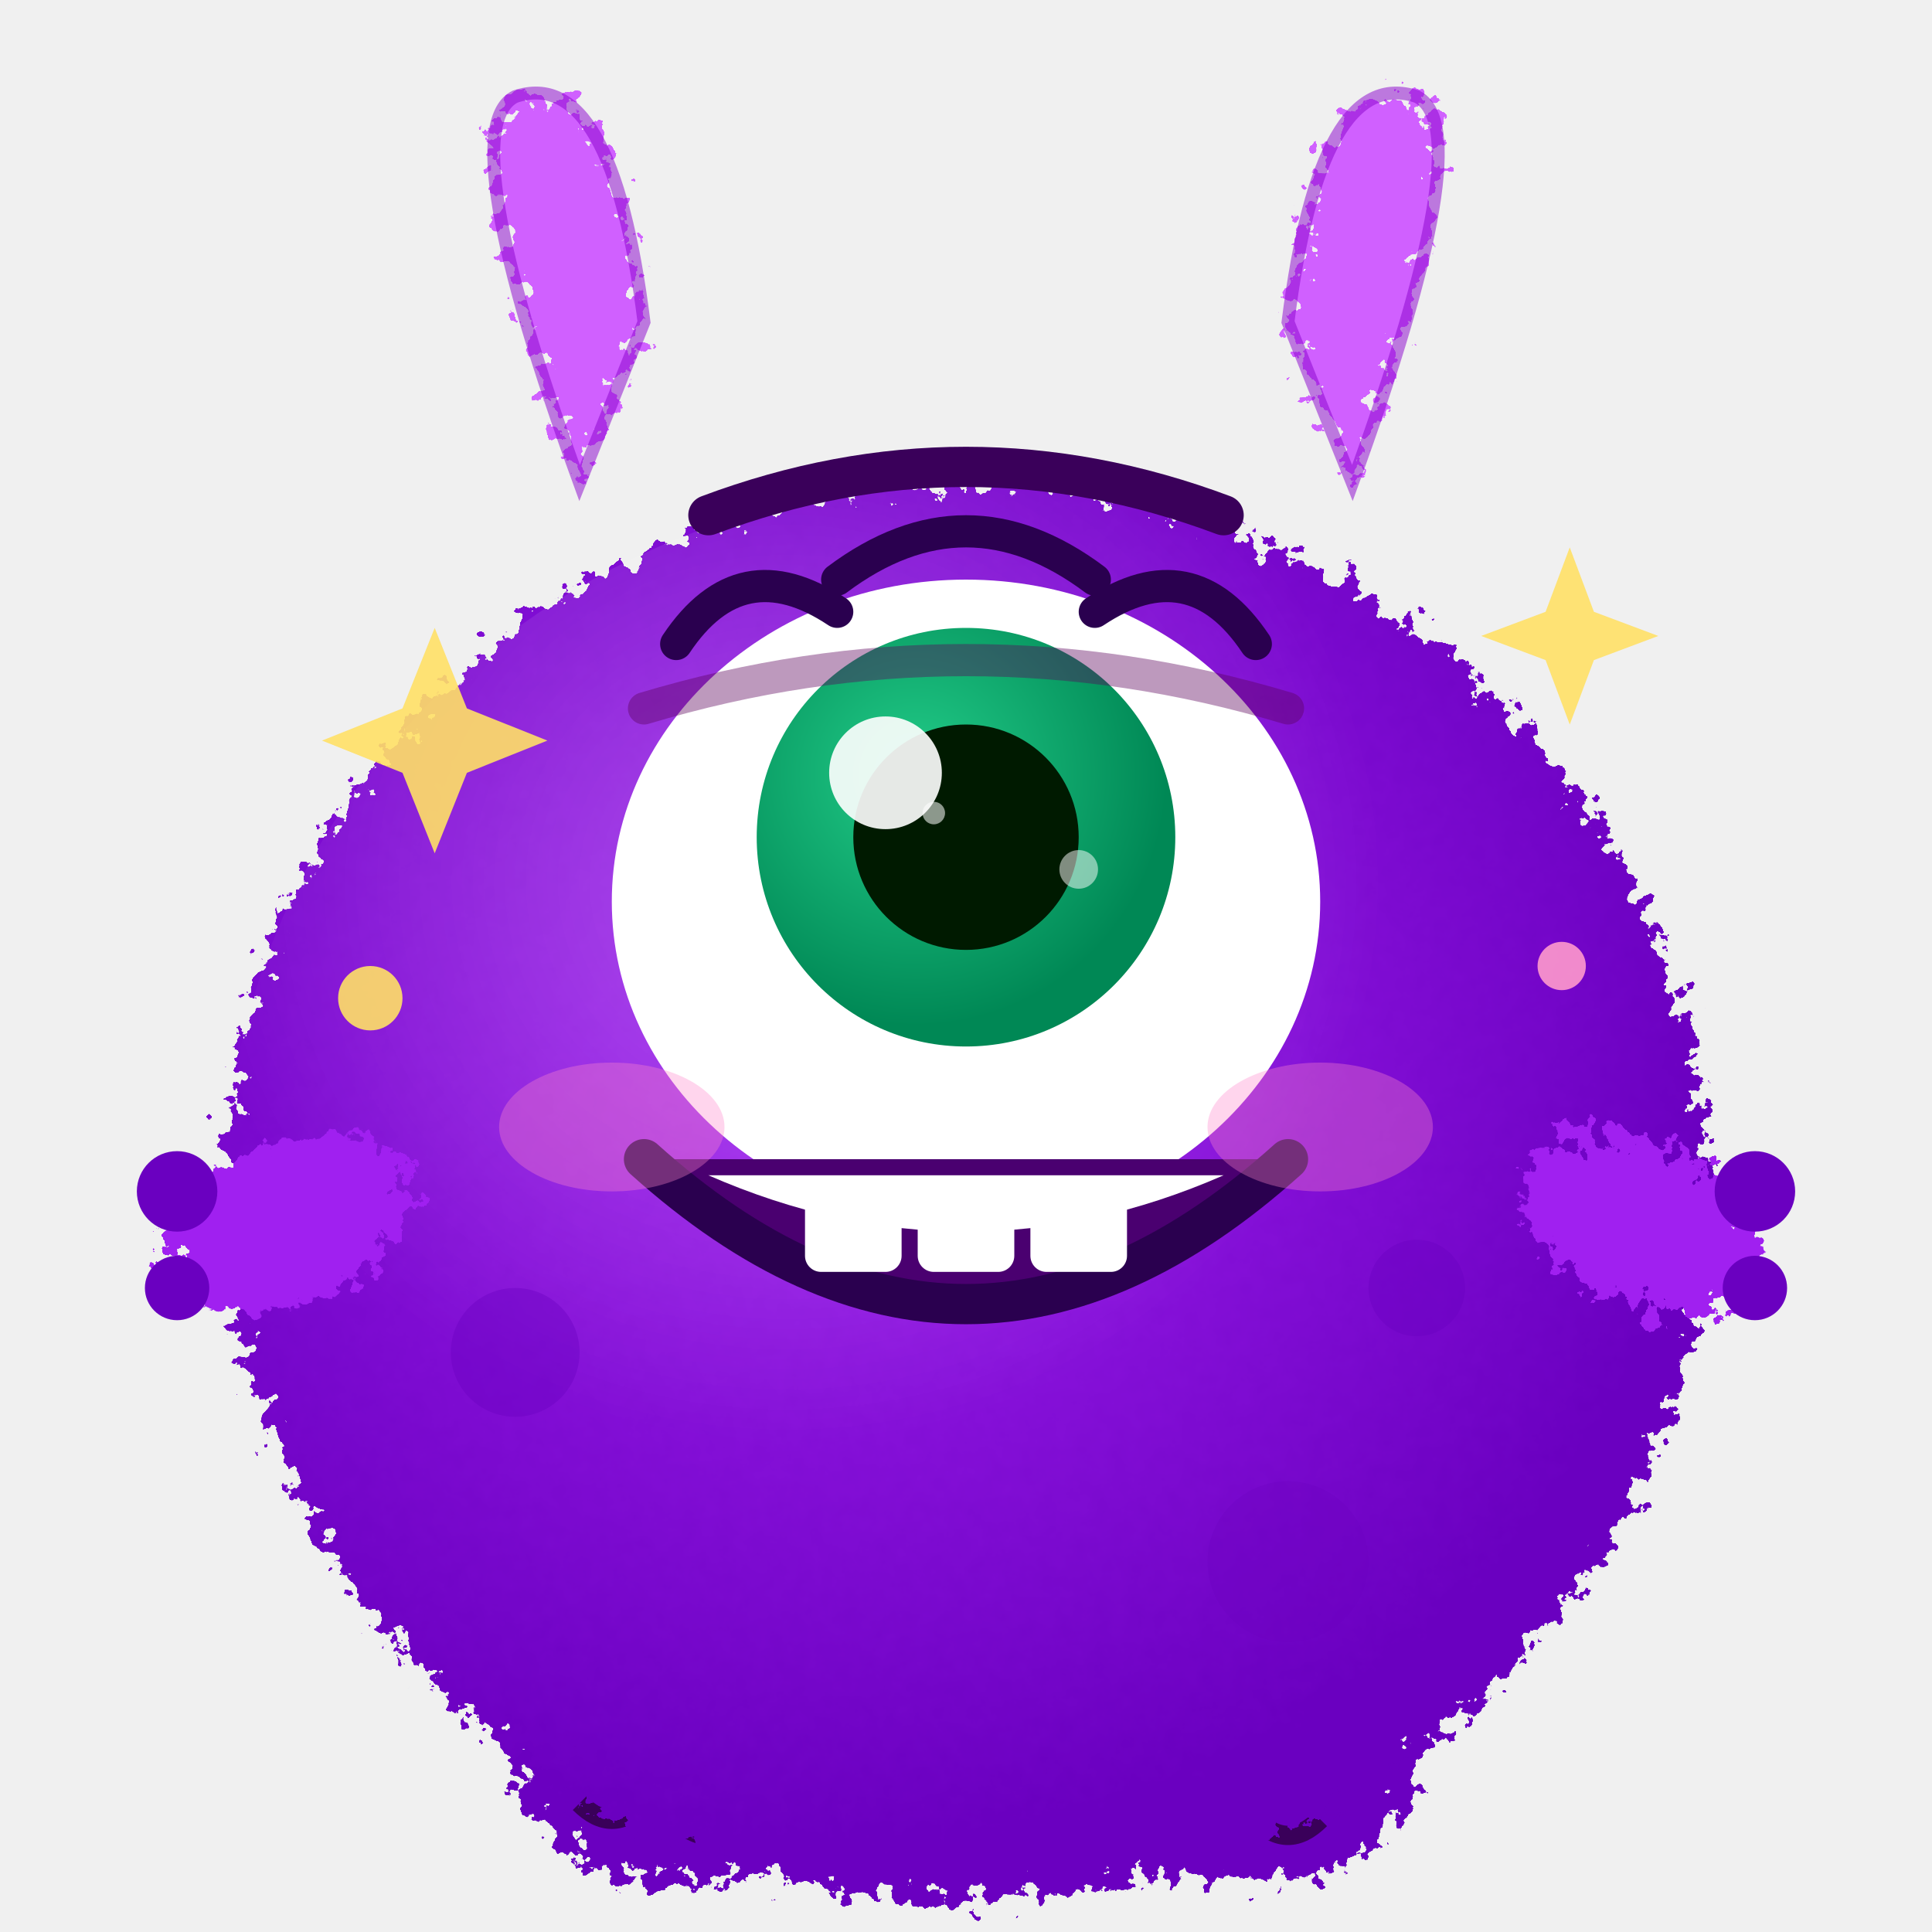
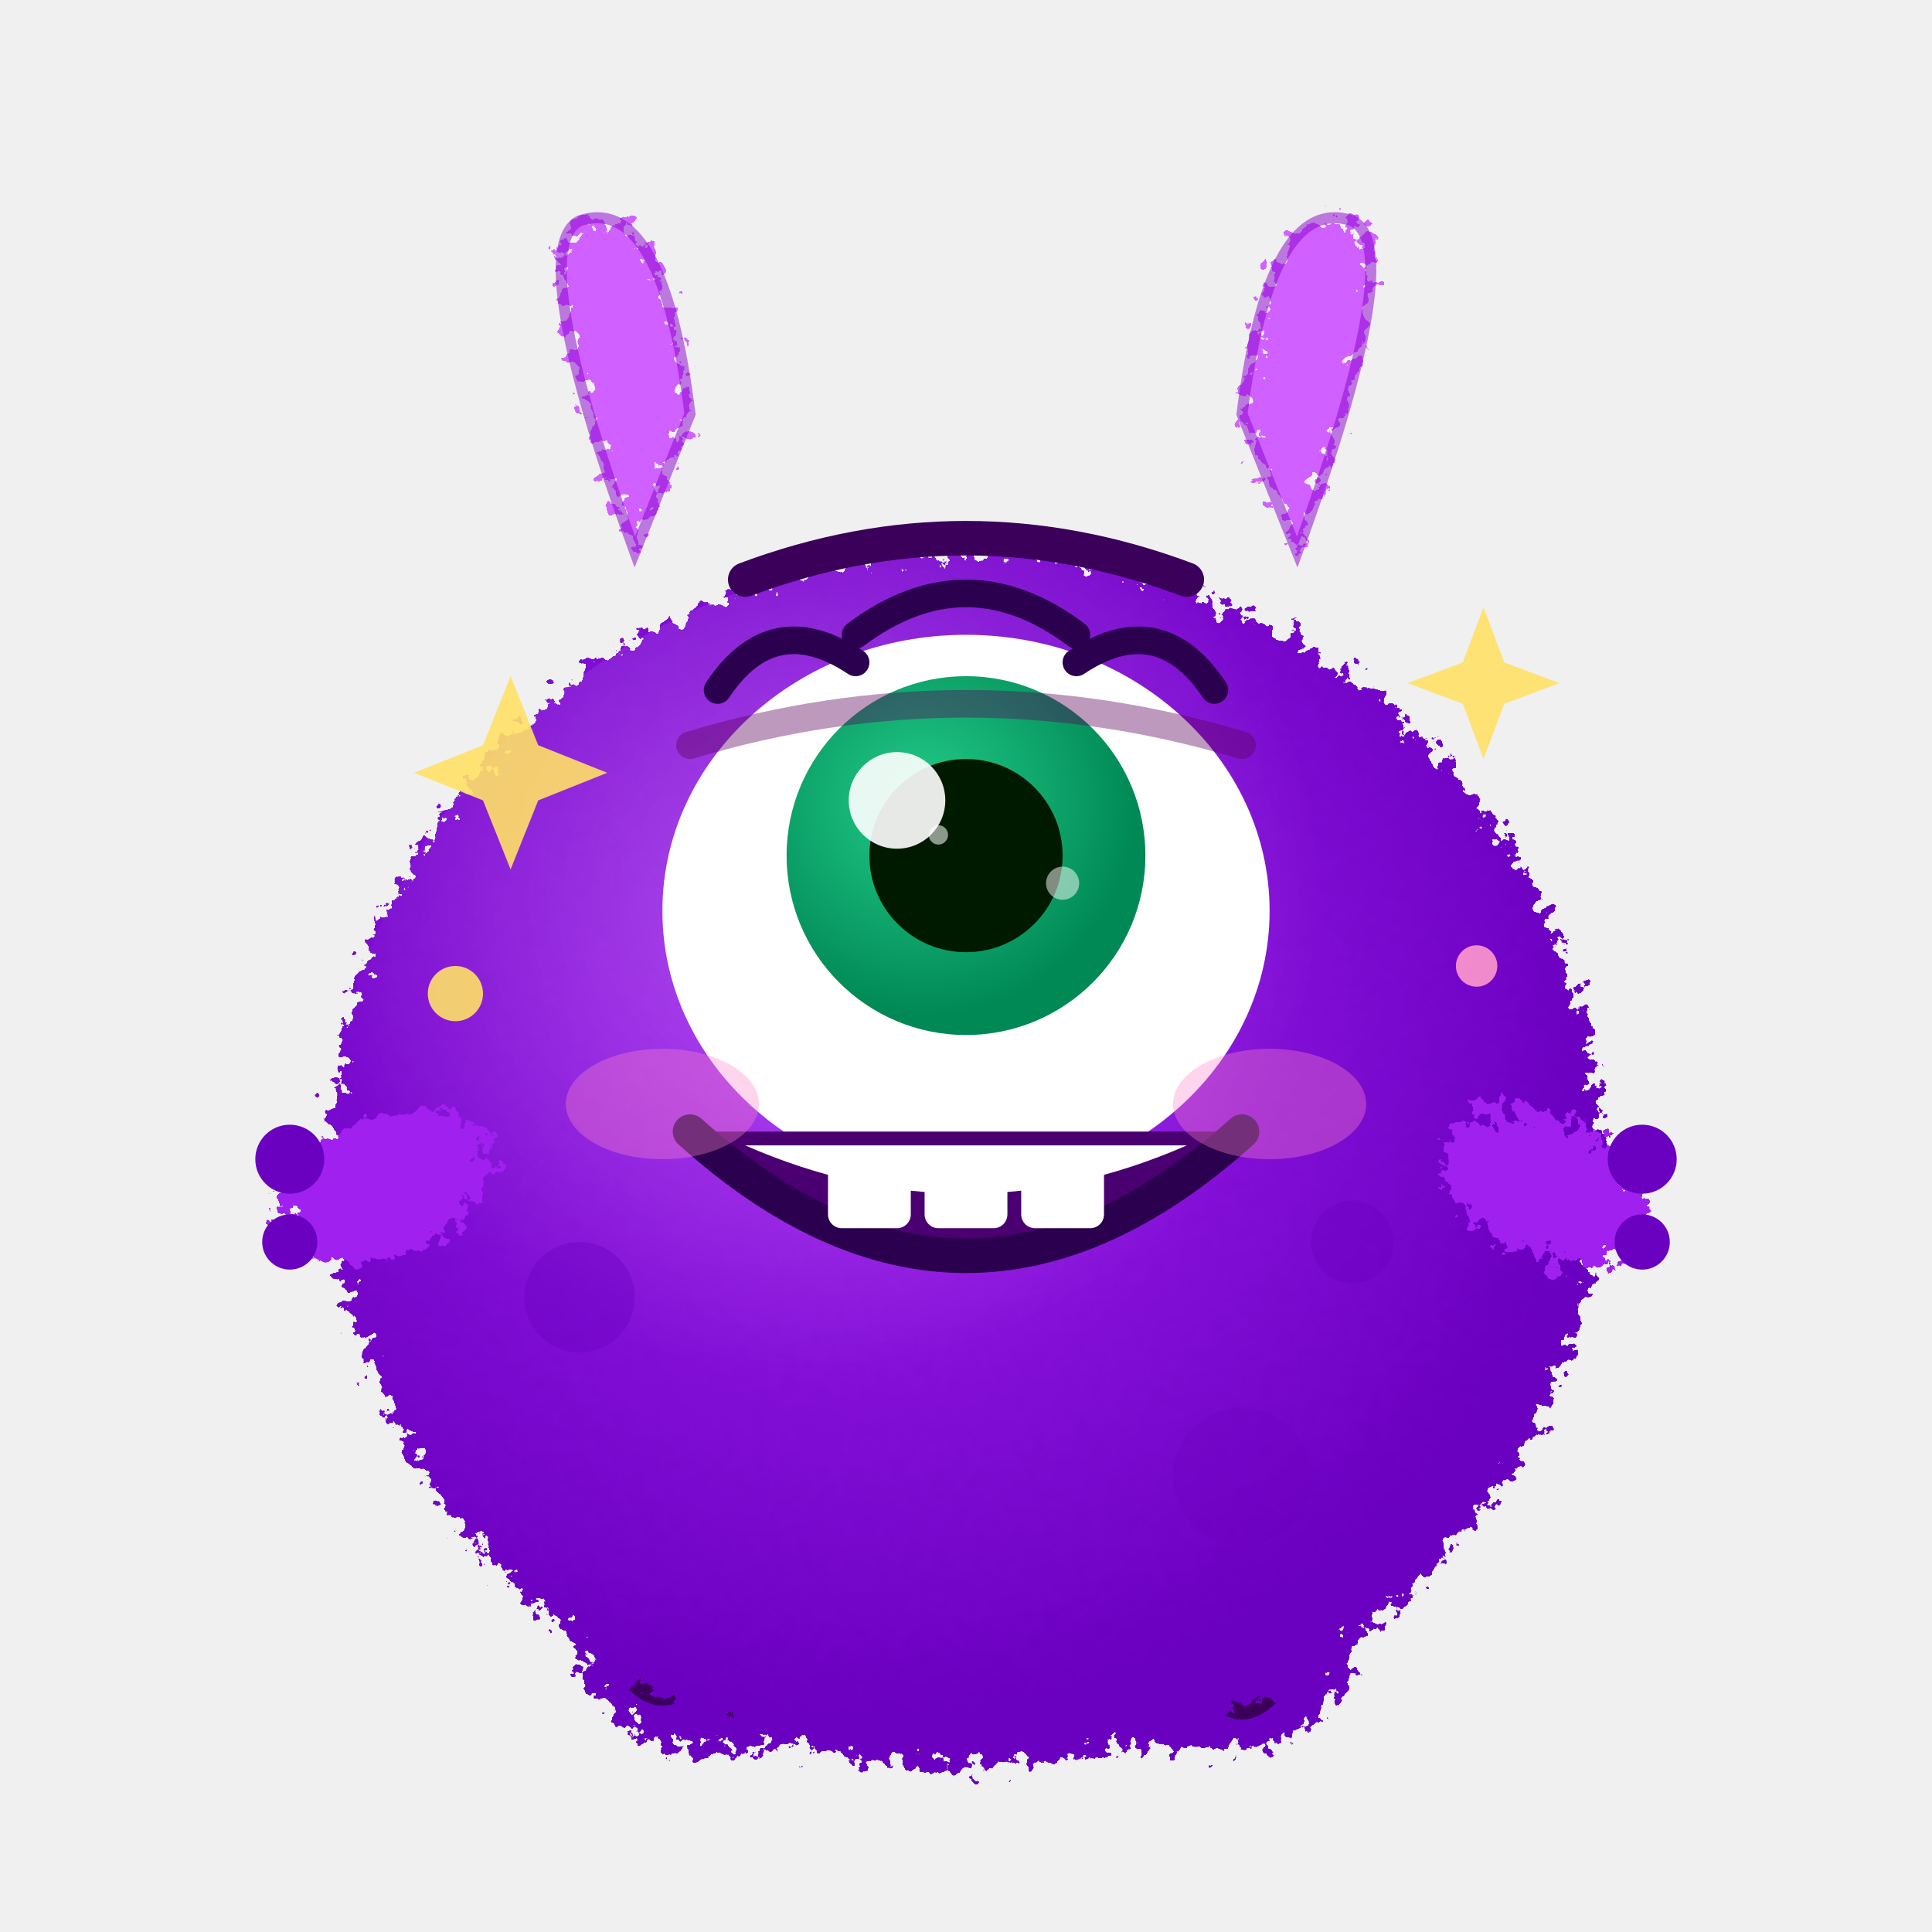
- <svg xmlns="http://www.w3.org/2000/svg" viewBox="0 0 120 120" width="120" height="120">
+ <svg xmlns="http://www.w3.org/2000/svg" viewBox="-10 -10 140 140" width="140" height="140">
  <g transform="translate(0,2)">
    <defs>
      <filter id="fuzz" x="-10%" y="-10%" width="120%" height="120%">
        <feTurbulence type="fractalNoise" baseFrequency="0.9" numOctaves="4" seed="42" result="noise" />
        <feDisplacementMap in="SourceGraphic" in2="noise" scale="4" xChannelSelector="R" yChannelSelector="G" />
      </filter>
      <radialGradient id="body-grad" cx="42%" cy="38%" r="58%">
        <stop offset="0%" stop-color="#a020f0" />
        <stop offset="100%" stop-color="#6a00c0" />
      </radialGradient>
      <radialGradient id="eye-iris" cx="38%" cy="35%" r="60%">
        <stop offset="0%" stop-color="#22cc88" />
        <stop offset="100%" stop-color="#008855" />
      </radialGradient>
      <radialGradient id="sheen" cx="38%" cy="28%" r="40%">
        <stop offset="0%" stop-color="white" stop-opacity="0.22" />
        <stop offset="100%" stop-color="white" stop-opacity="0" />
      </radialGradient>
    </defs>
    <ellipse cx="42" cy="107" rx="10" ry="8" fill="#6a00c0" filter="url(#fuzz)" />
    <ellipse cx="78" cy="107" rx="10" ry="8" fill="#6a00c0" filter="url(#fuzz)" />
    <path d="M 36 110 Q 38 112 40 110" fill="none" stroke="#3a005a" stroke-width="1.2" />
    <path d="M 42 111 Q 44 113 46 111" fill="none" stroke="#3a005a" stroke-width="1.2" />
    <path d="M 72 110 Q 74 112 76 110" fill="none" stroke="#3a005a" stroke-width="1.2" />
    <path d="M 78 111 Q 80 113 82 111" fill="none" stroke="#3a005a" stroke-width="1.2" />
    <path d="M 36 28 Q 28 6 32 4 Q 38 2 40 18 Z" fill="#d060ff" filter="url(#fuzz)" />
    <path d="M 84 28 Q 92 6 88 4 Q 82 2 80 18 Z" fill="#d060ff" filter="url(#fuzz)" />
    <path d="M 36 28 Q 28 6 32 4 Q 38 2 40 18 Z" fill="none" stroke="#8800cc" stroke-width="0.8" opacity="0.5" />
    <path d="M 84 28 Q 92 6 88 4 Q 82 2 80 18 Z" fill="none" stroke="#8800cc" stroke-width="0.8" opacity="0.5" />
    <ellipse cx="60" cy="72" rx="46" ry="44" fill="url(#body-grad)" filter="url(#fuzz)" />
    <ellipse cx="60" cy="72" rx="46" ry="44" fill="url(#sheen)" />
    <ellipse cx="18" cy="74" rx="8" ry="5" fill="#a020f0" transform="rotate(-25 18 74)" filter="url(#fuzz)" />
    <ellipse cx="102" cy="74" rx="8" ry="5" fill="#a020f0" transform="rotate(25 102 74)" filter="url(#fuzz)" />
    <circle cx="11" cy="72" r="2.5" fill="#6a00c0" />
    <circle cx="11" cy="78" r="2" fill="#6a00c0" />
    <circle cx="109" cy="72" r="2.5" fill="#6a00c0" />
    <circle cx="109" cy="78" r="2" fill="#6a00c0" />
    <ellipse cx="60" cy="54" rx="22" ry="20" fill="white" />
    <circle cx="60" cy="50" r="13" fill="url(#eye-iris)" />
    <circle cx="60" cy="50" r="7" fill="#001a00" />
    <circle cx="55" cy="46" r="3.5" fill="white" opacity="0.9" />
    <circle cx="58" cy="48.5" r="0.7" fill="white" opacity="0.55" />
    <circle cx="67" cy="52" r="1.2" fill="white" opacity="0.5" />
    <path d="M 42 38 Q 46 32 52 36" fill="none" stroke="#2a004f" stroke-width="2" stroke-linecap="round" />
    <path d="M 52 34 Q 60 28 68 34" fill="none" stroke="#2a004f" stroke-width="2" stroke-linecap="round" />
    <path d="M 68 36 Q 74 32 78 38" fill="none" stroke="#2a004f" stroke-width="2" stroke-linecap="round" />
    <path d="M 40 42 Q 60 36 80 42" fill="none" stroke="#5a005a" stroke-width="2" stroke-linecap="round" opacity="0.4" />
    <path d="M 44 30 Q 60 24 76 30" fill="none" stroke="#3a005a" stroke-width="2.5" stroke-linecap="round" />
    <circle cx="32" cy="82" r="4" fill="#6a00c0" opacity="0.4" />
    <circle cx="88" cy="78" r="3" fill="#6a00c0" opacity="0.4" />
    <circle cx="80" cy="95" r="5" fill="#6a00c0" opacity="0.3" />
    <g opacity="0.9">
      <path d="M 25 42 l2 -5 l2 5 l5 2 l-5 2 l-2 5 l-2 -5 l-5 -2 Z" fill="#ffe066" />
      <path d="M 96 36 l1.5 -4 l1.5 4 l4 1.5 l-4 1.5 l-1.5 4 l-1.5 -4 l-4 -1.5 Z" fill="#ffe066" />
      <circle cx="23" cy="60" r="2" fill="#ffe066" />
      <circle cx="97" cy="58" r="1.5" fill="#ff99cc" />
    </g>
    <path d="M 40 70 Q 60 88 80 70" fill="#4a0070" stroke="#2a004f" stroke-width="2.5" stroke-linecap="round" />
    <path d="M 44 71 Q 60 78 76 71" fill="white" stroke="none" />
    <rect x="50" y="72" width="6" height="5" rx="1" fill="white" />
    <rect x="57" y="72" width="6" height="5" rx="1" fill="white" />
    <rect x="64" y="72" width="6" height="5" rx="1" fill="white" />
    <ellipse cx="38" cy="68" rx="7" ry="4" fill="#ff88cc" opacity="0.35" />
    <ellipse cx="82" cy="68" rx="7" ry="4" fill="#ff88cc" opacity="0.35" />
  </g>
</svg>
